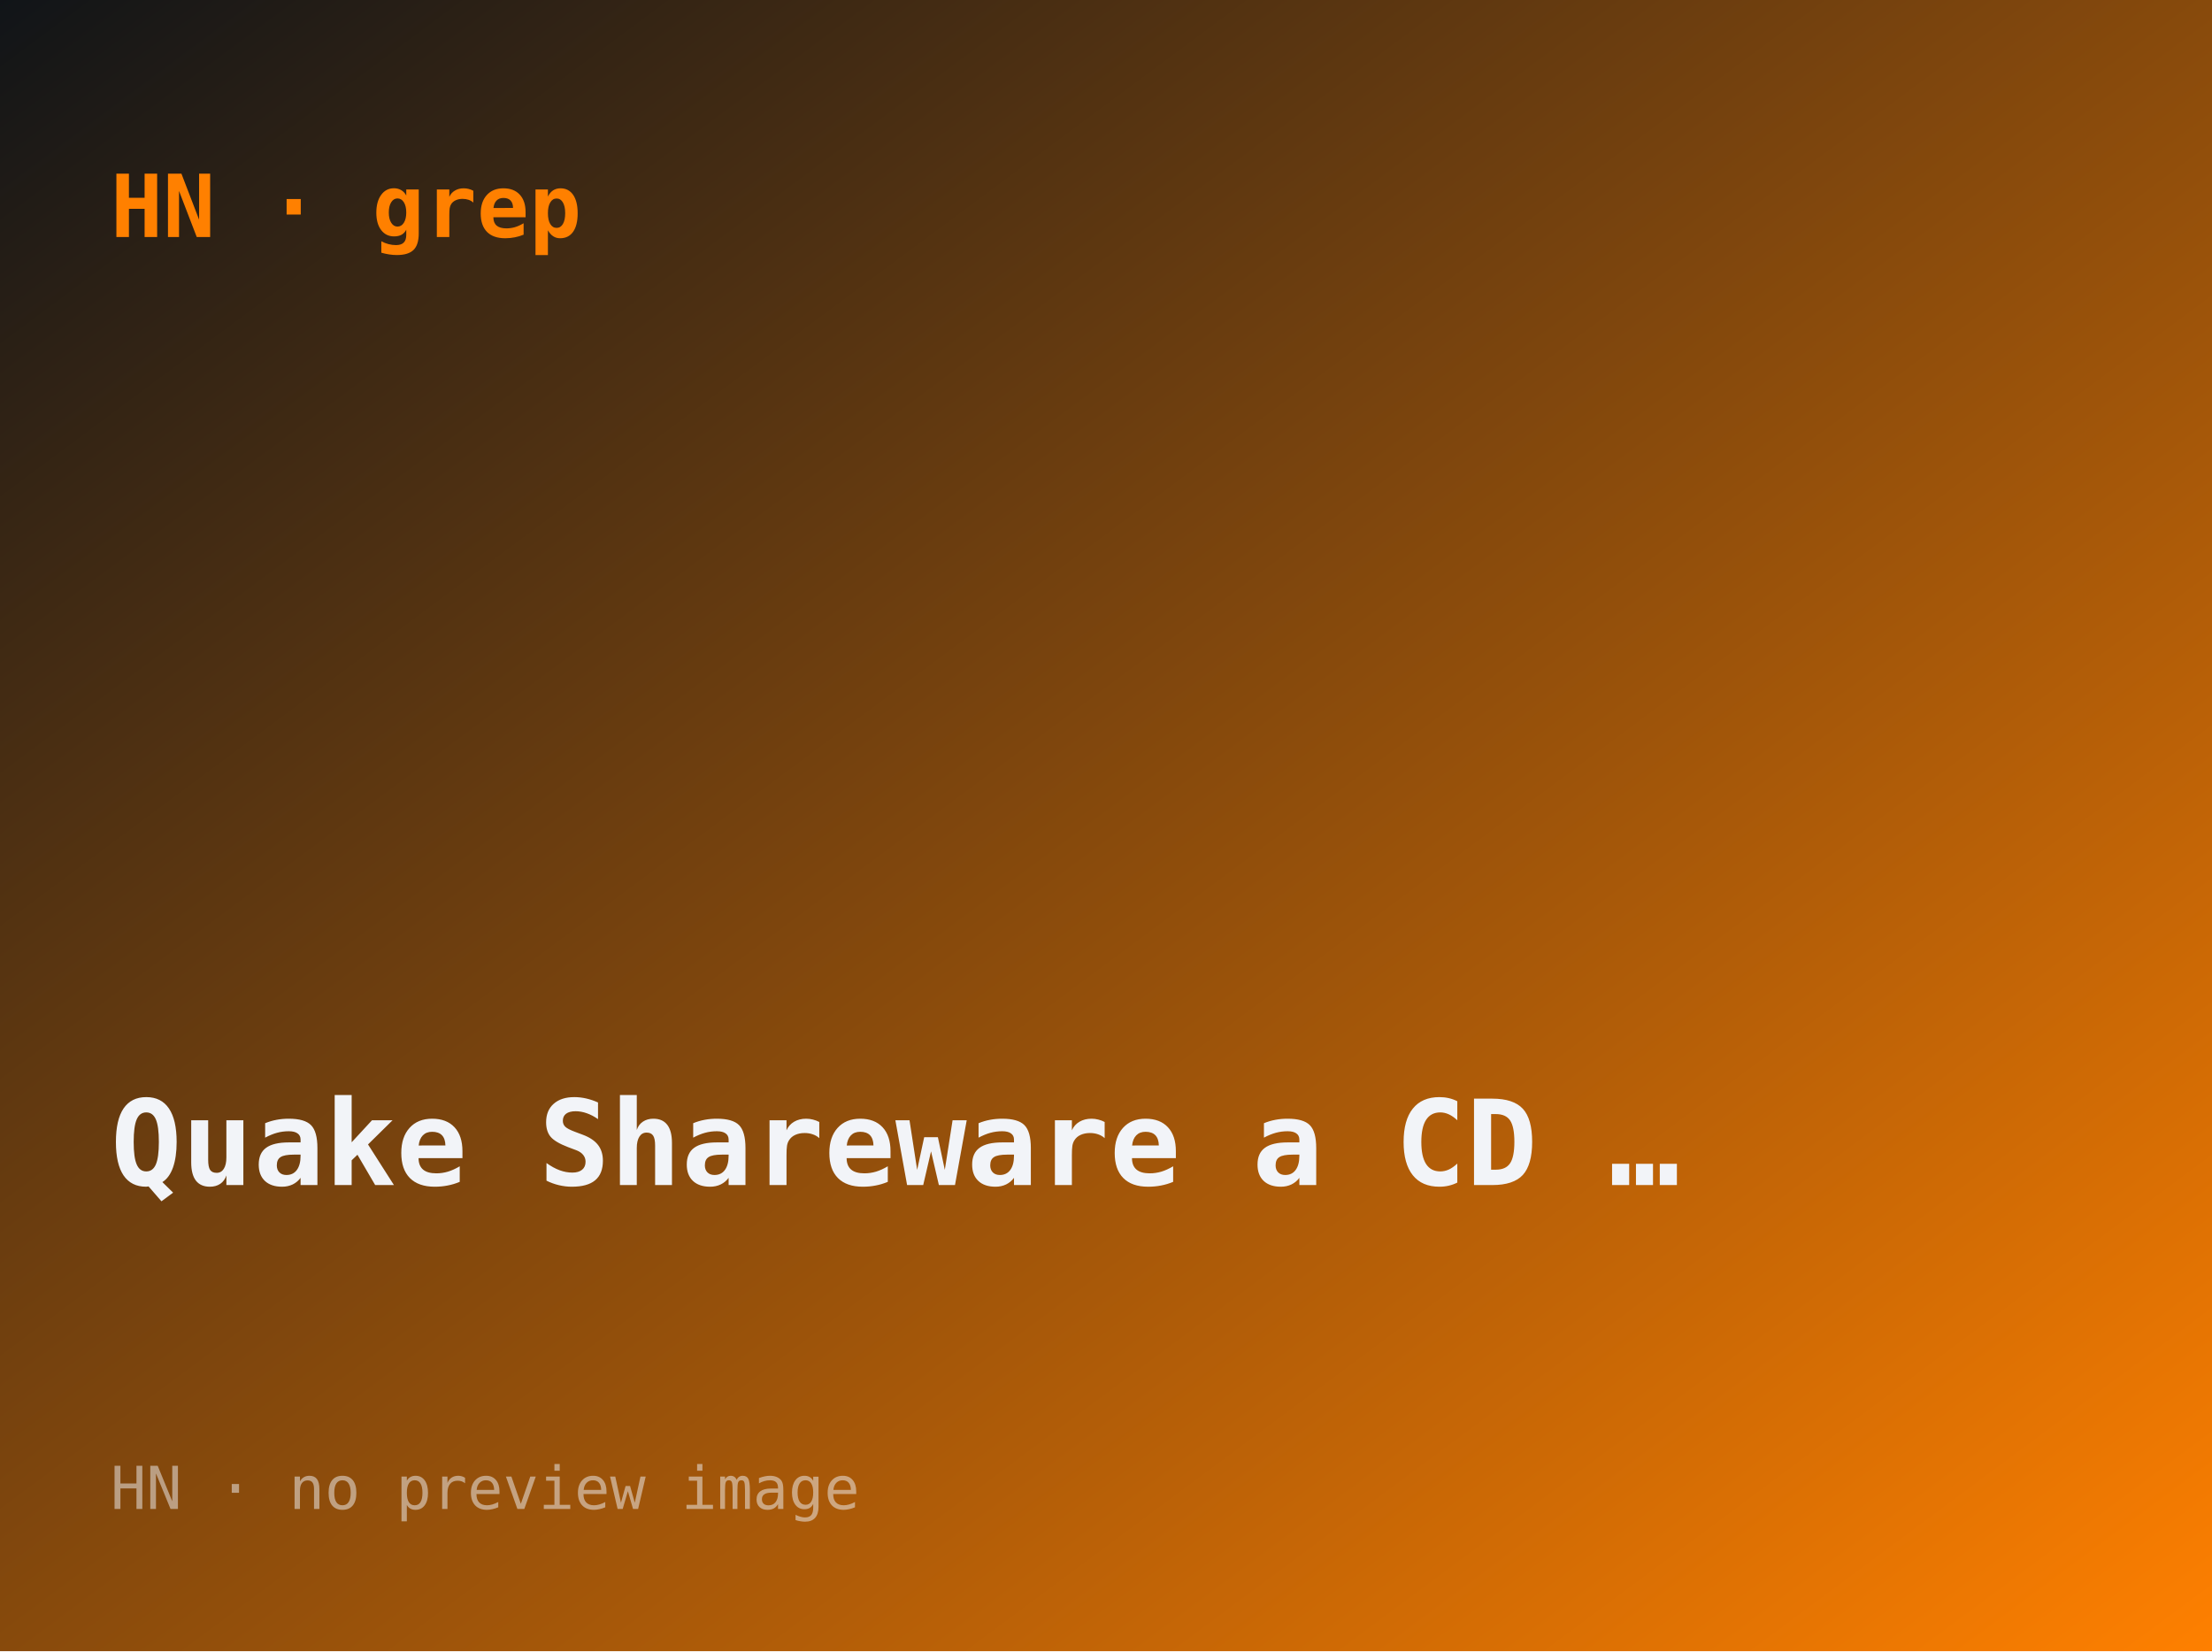
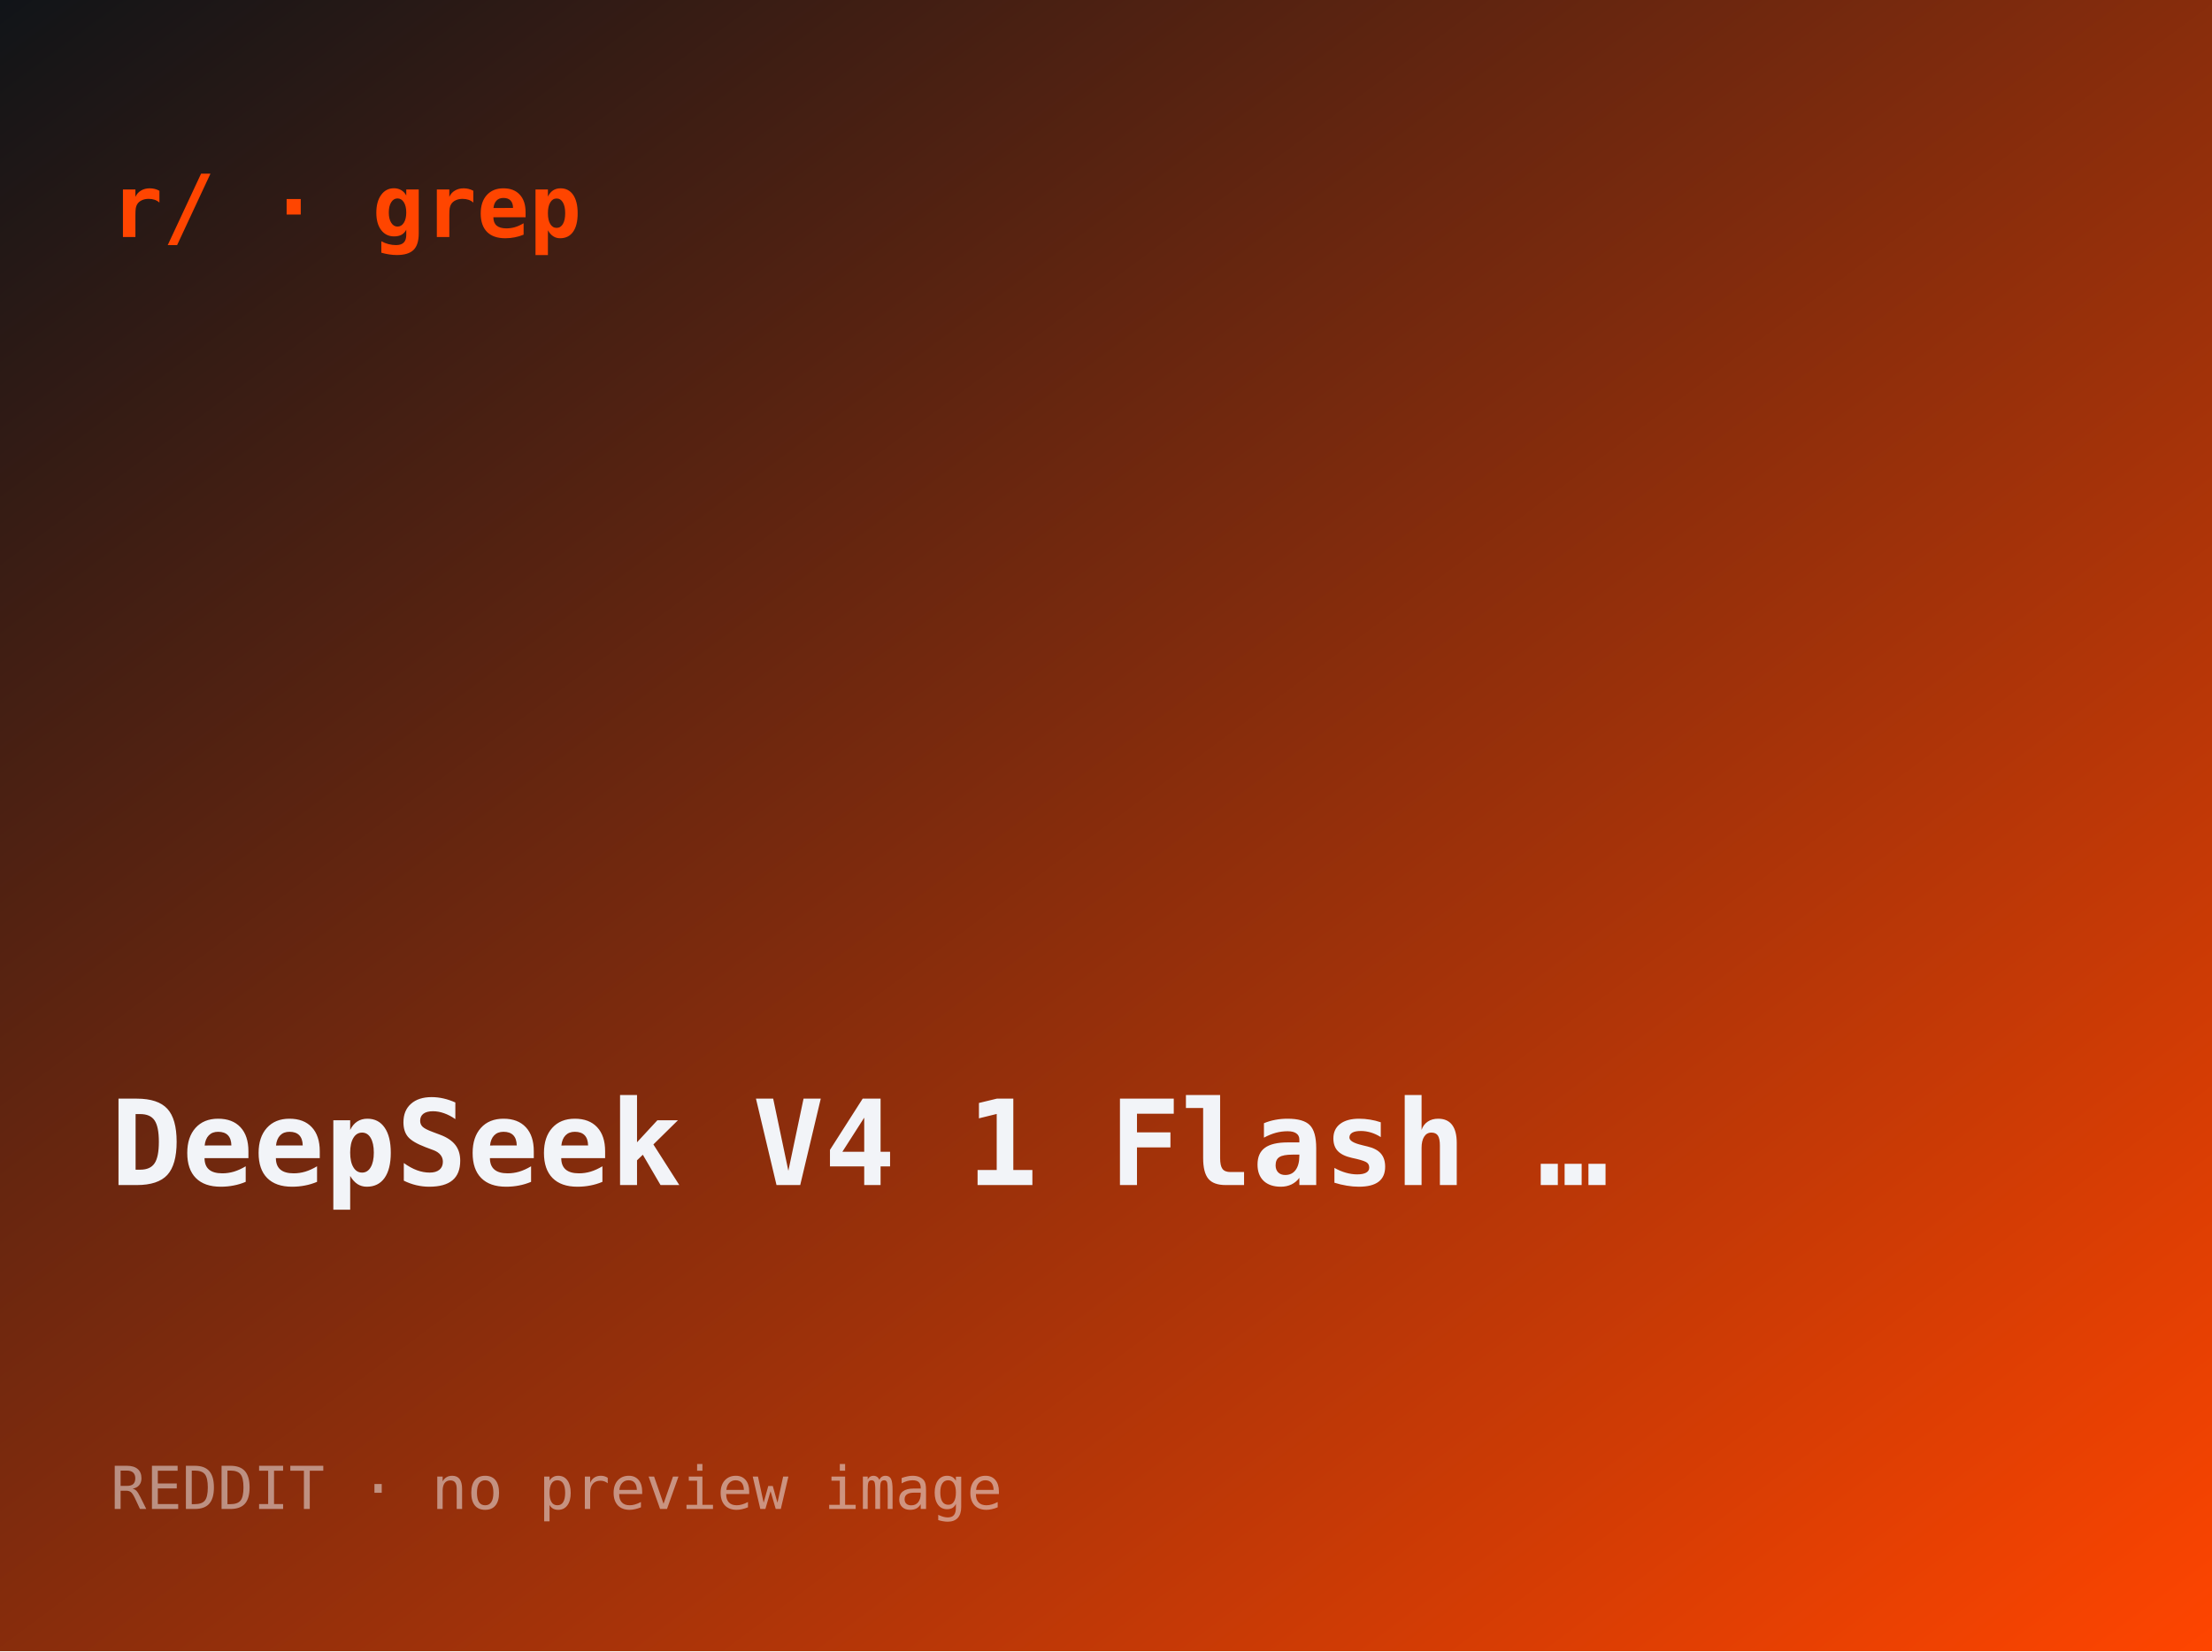
- <svg xmlns="http://www.w3.org/2000/svg" width="560" height="418" viewBox="0 0 560 418" role="img" aria-label="Quake Shareware, a CD-ROM just a little too full">
+ <svg xmlns="http://www.w3.org/2000/svg" width="560" height="418" viewBox="0 0 560 418" role="img" aria-label="DeepSeek-V4.1-Flash 552B at ~27 tok/s on a single RTX 4090 with Strata-based Xol">
  <defs>
    <linearGradient id="g" x1="0" y1="0" x2="1" y2="1">
      <stop offset="0" stop-color="#101418" />
-       <stop offset="1" stop-color="#ff8000" />
+       <stop offset="1" stop-color="#ff4500" />
    </linearGradient>
  </defs>
  <rect width="560" height="418" fill="url(#g)" />
-   <text x="28" y="60" font-family="ui-monospace,monospace" font-size="22" fill="#ff8000" font-weight="700">HN · grep</text>
-   <text x="28" y="300" font-family="ui-monospace,monospace" font-size="30" fill="#f2f4f8" font-weight="600">Quake Shareware a CD …</text>
-   <text x="28" y="382" font-family="ui-monospace,monospace" font-size="15" fill="rgba(242,244,248,.5)">HN · no preview image</text>
+   <text x="28" y="60" font-family="ui-monospace,monospace" font-size="22" fill="#ff4500" font-weight="700">r/ · grep</text>
+   <text x="28" y="300" font-family="ui-monospace,monospace" font-size="30" fill="#f2f4f8" font-weight="600">DeepSeek V4 1 Flash …</text>
+   <text x="28" y="382" font-family="ui-monospace,monospace" font-size="15" fill="rgba(242,244,248,.5)">REDDIT · no preview image</text>
</svg>
